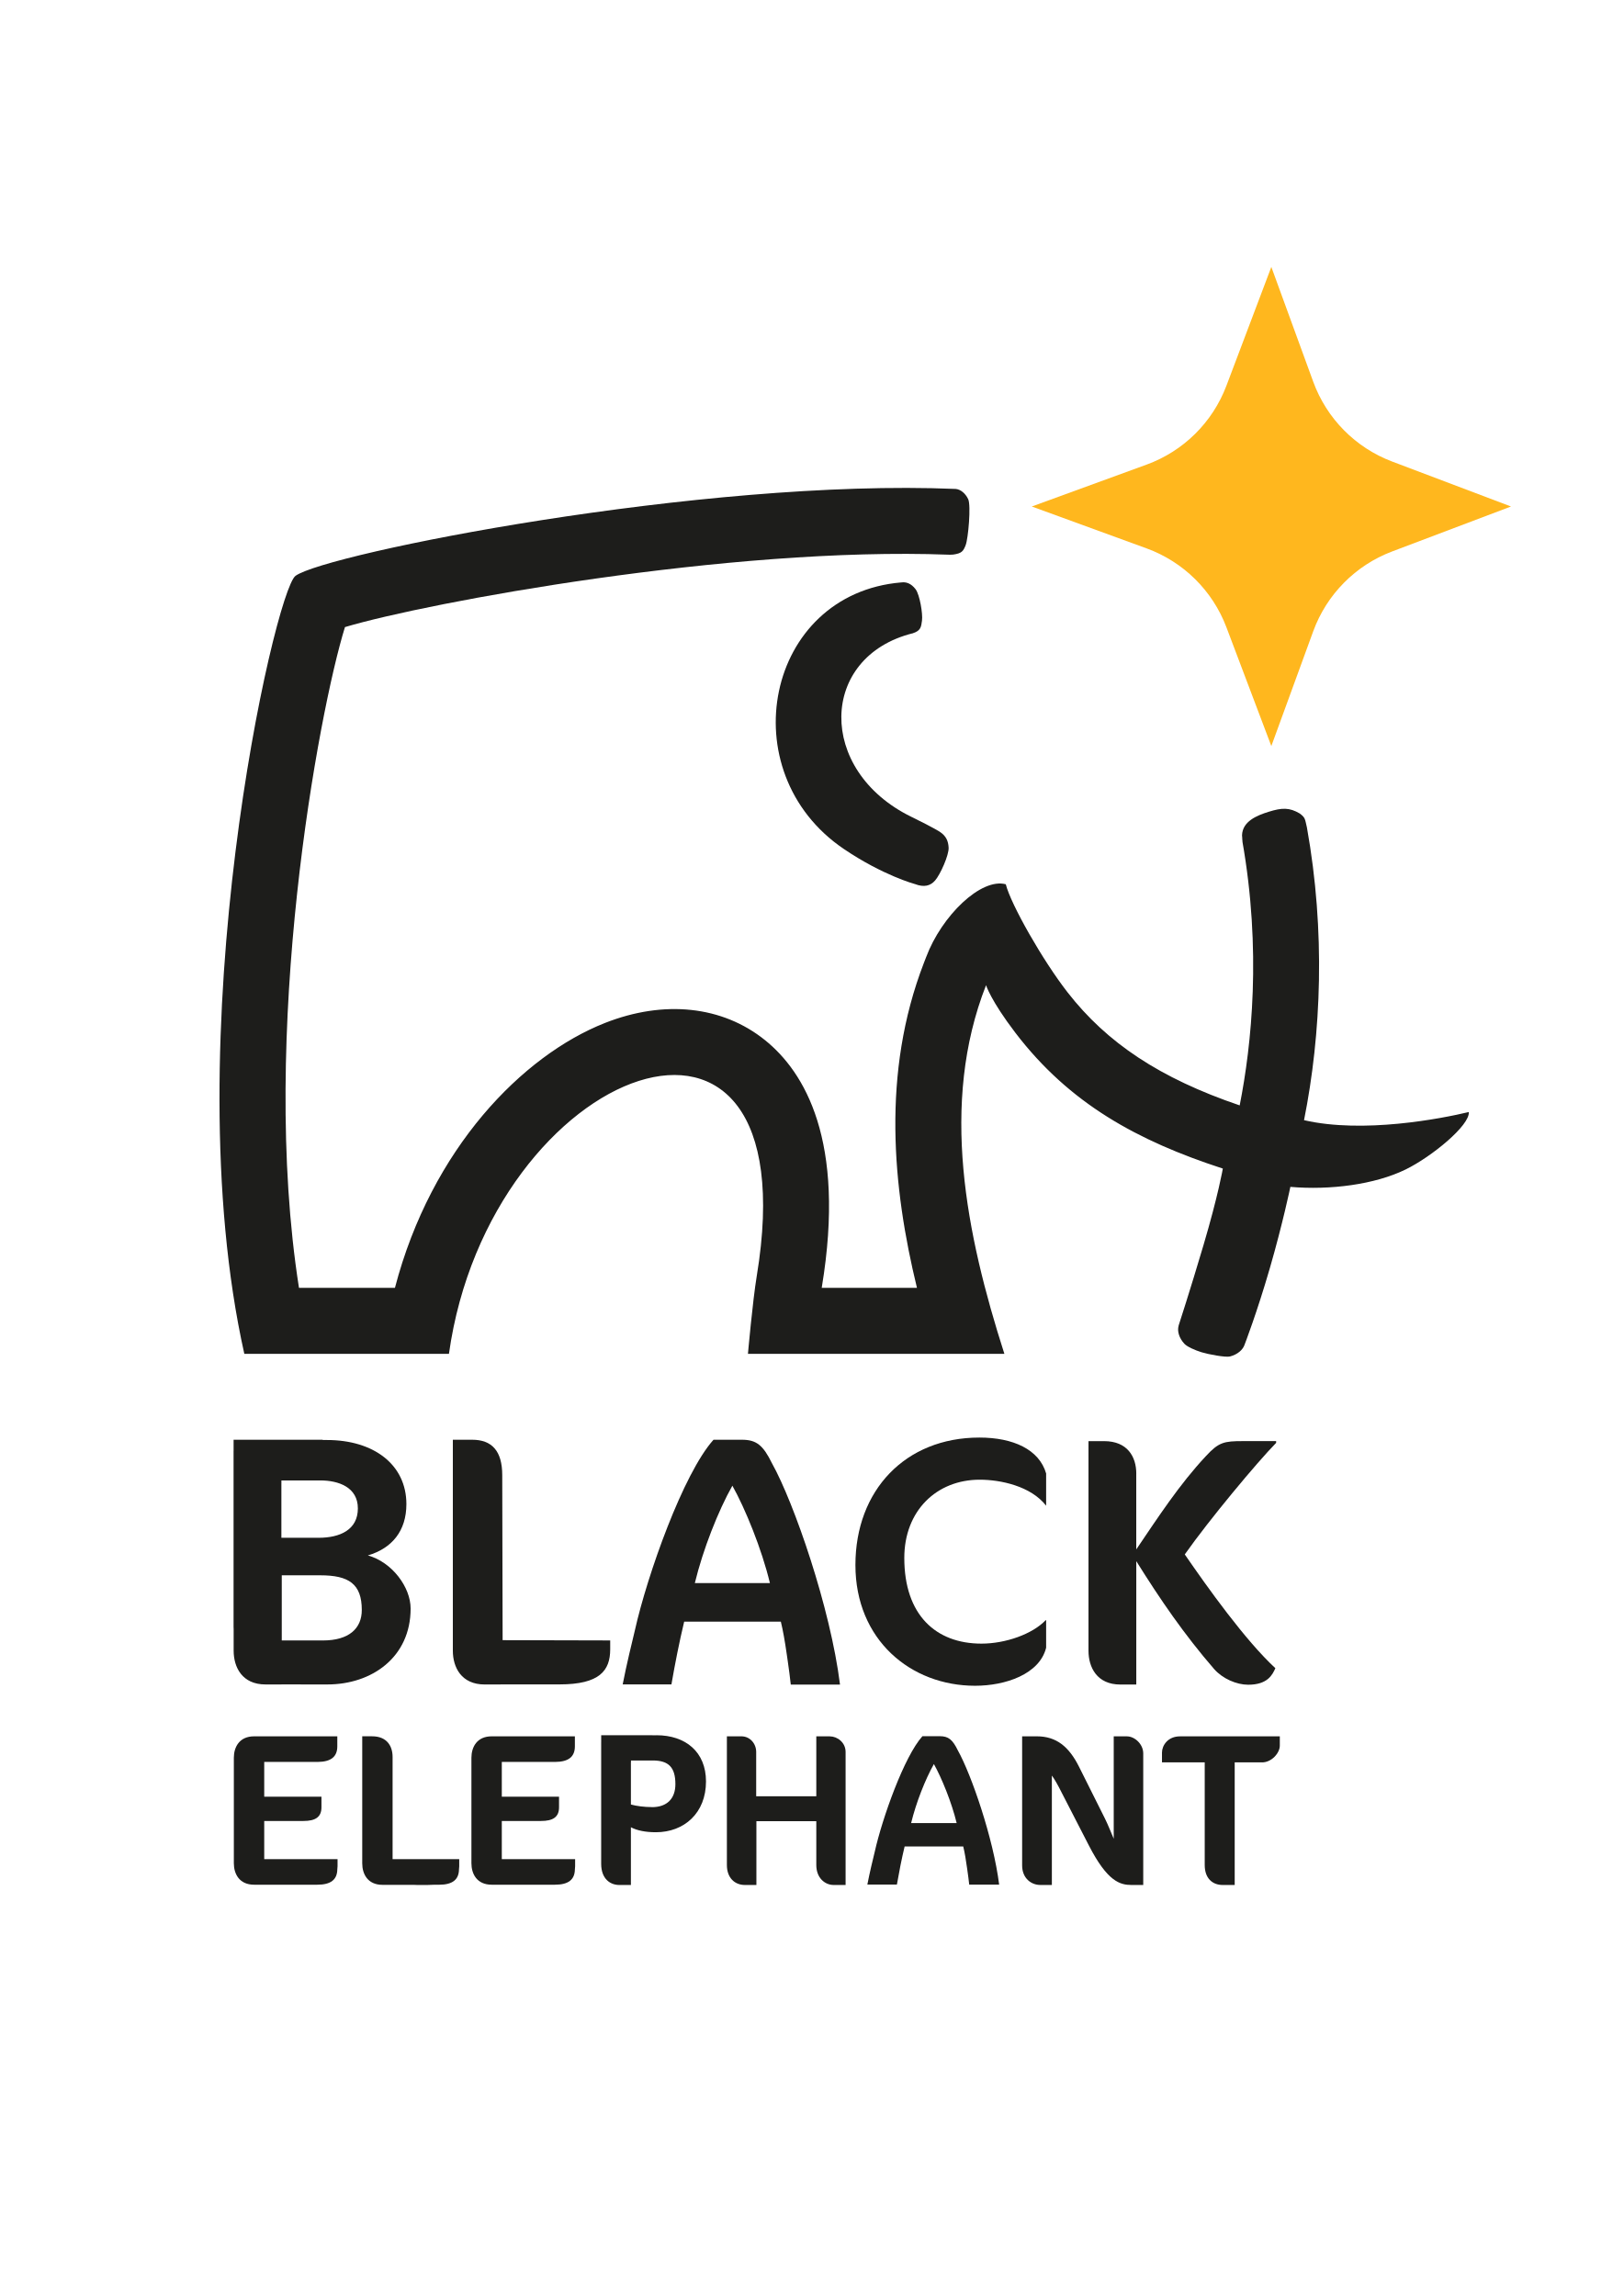
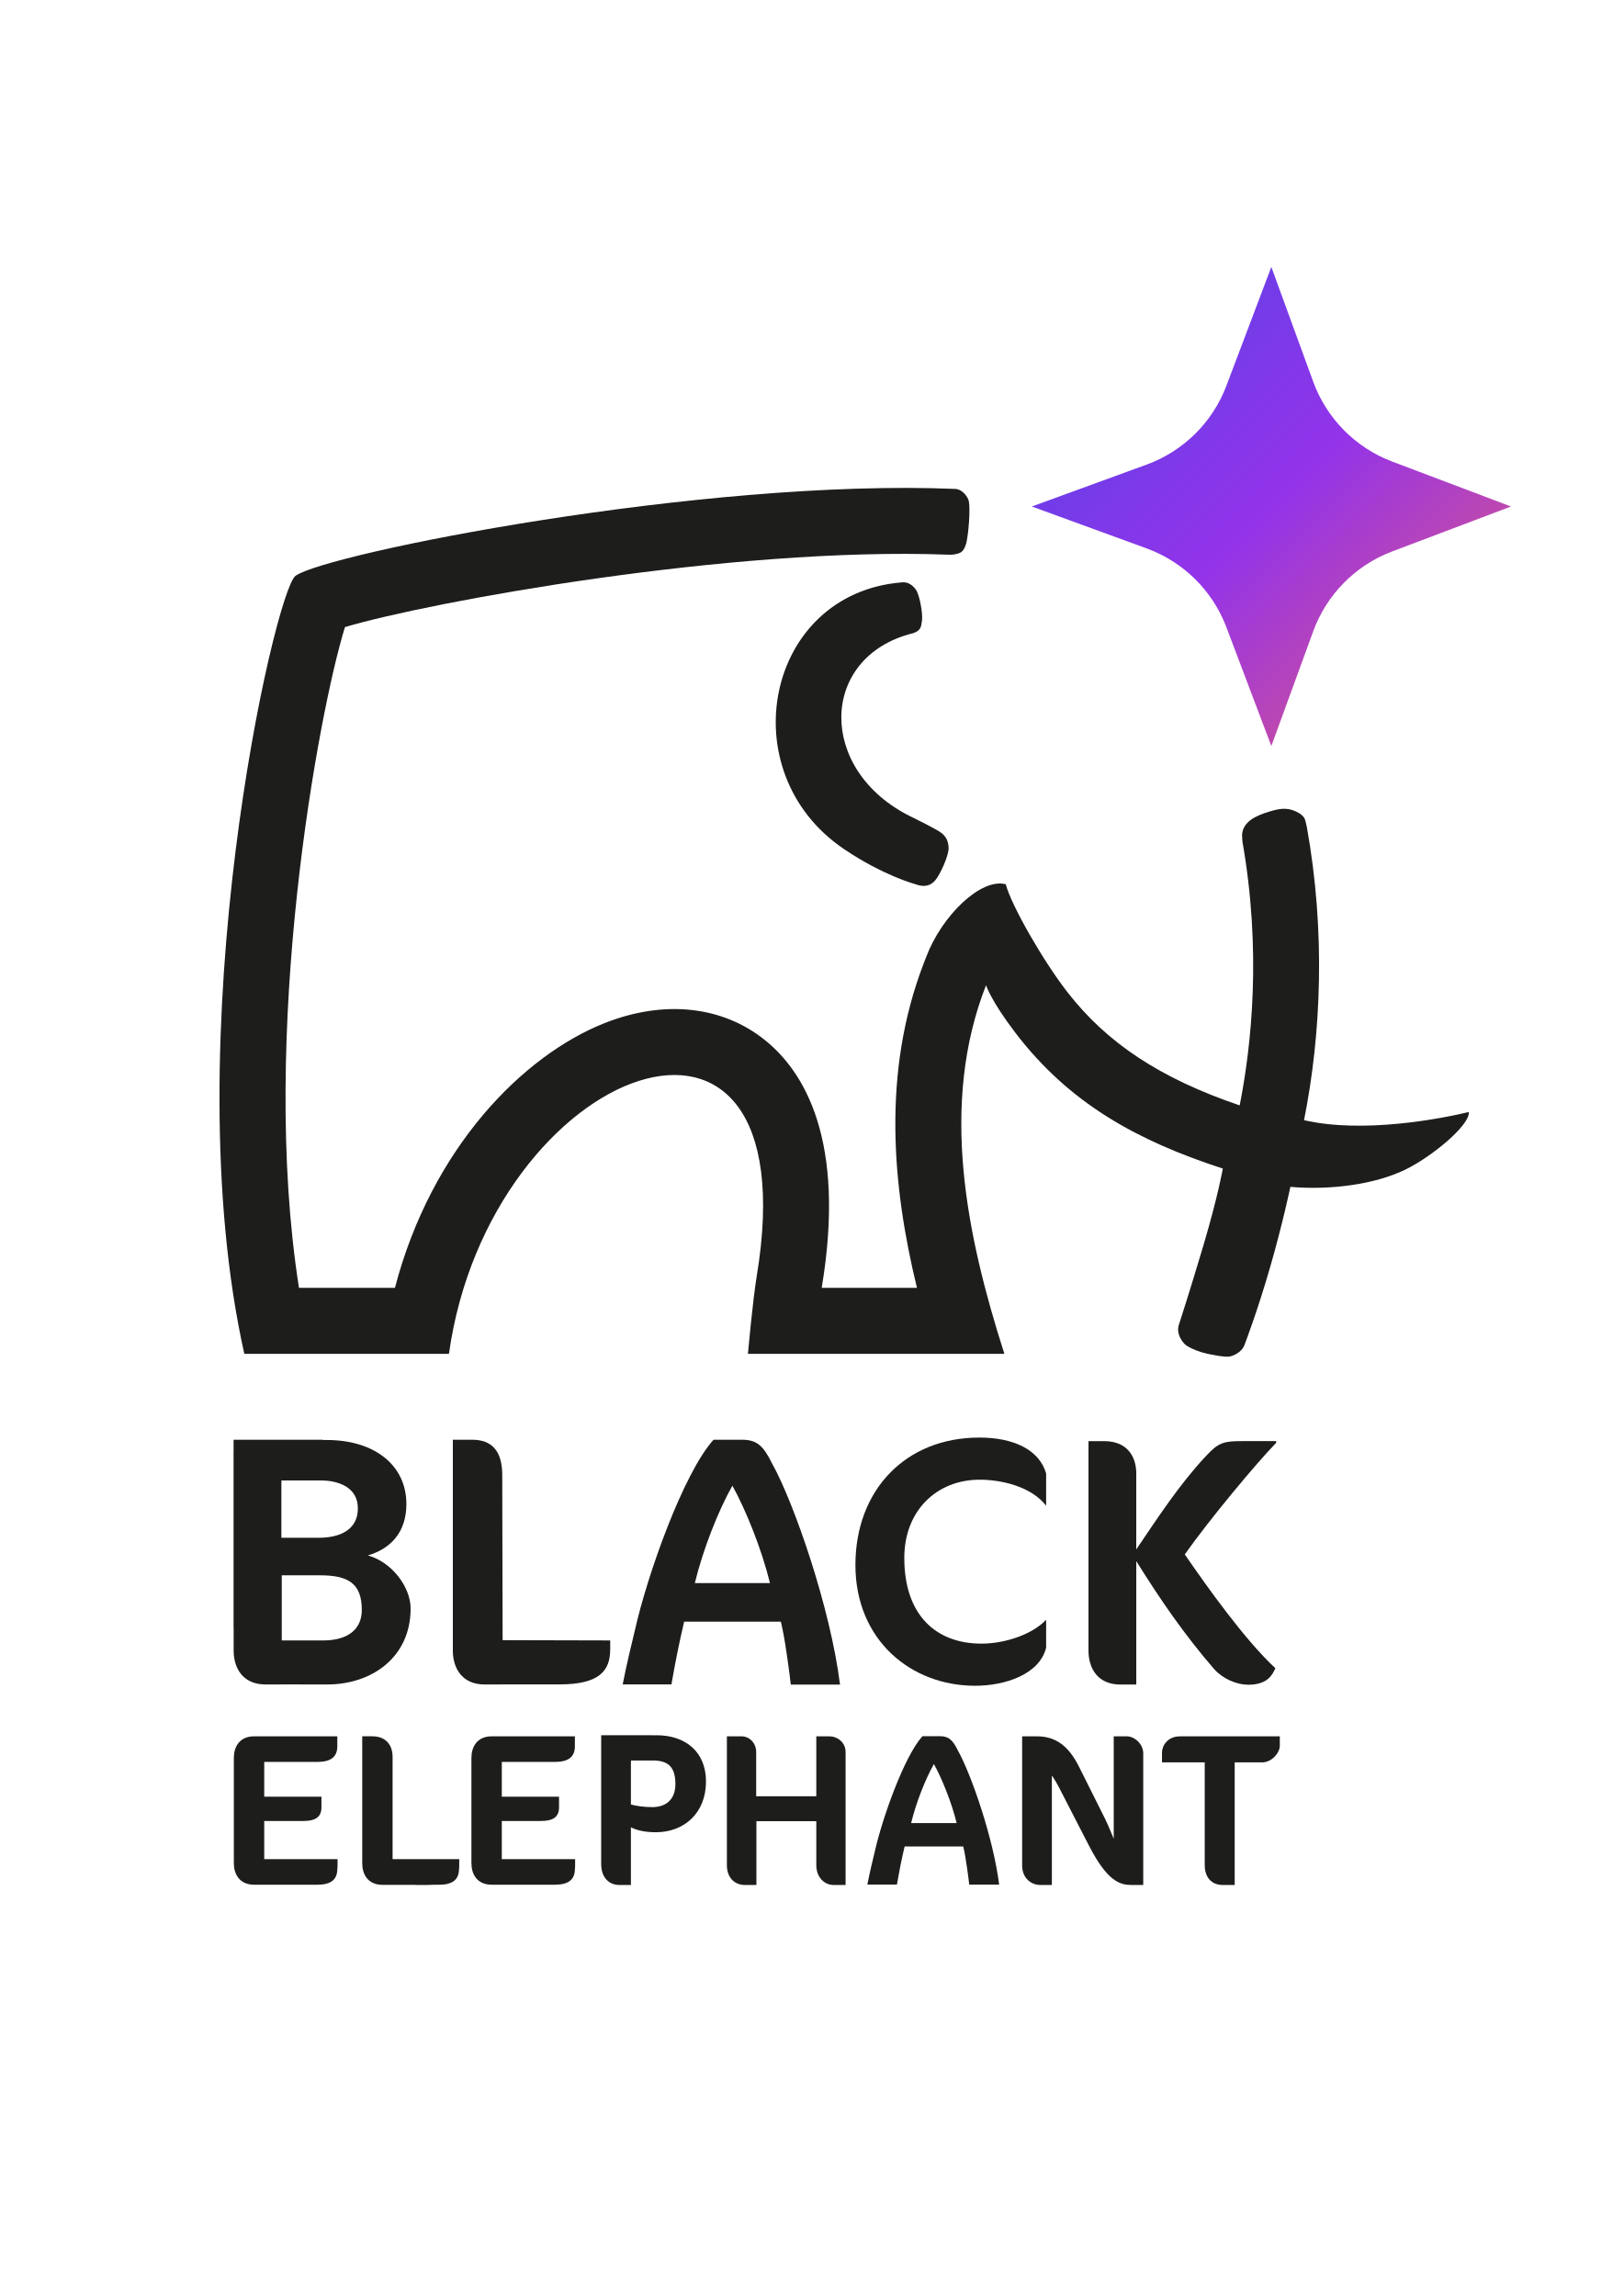
<svg xmlns="http://www.w3.org/2000/svg" id="Isolatiemodus" viewBox="0 0 595.28 841.89">
+   <defs>
+     <linearGradient id="beStar" x1="0" y1="0" x2="1" y2="1">
+       <stop offset="0" stop-color="#4F46E5" />
+       <stop offset=".5" stop-color="#9333EA" />
+       <stop offset="1" stop-color="#E85D75" />
+     </linearGradient>
+   </defs>
  <defs>
    <style>
      .cls-1 {
        fill: #1d1d1b;
      }

      .cls-2 {
-         fill: #ffb71e;
+         fill: url(#beStar);
      }
    </style>
  </defs>
  <path class="cls-2" d="M553.93,185.73l-43.56,16.48c-13.43,5.08-24,15.77-28.92,29.26l-15.36,42.09-16.47-43.56c-5.08-13.44-15.77-24-29.26-28.92l-42.09-15.36,42.09-15.36c13.5-4.92,24.18-15.48,29.26-28.92l16.47-43.56,15.36,42.09c4.92,13.5,15.49,24.18,28.92,29.26l43.56,16.48Z" />
  <g>
    <g>
      <path class="cls-1" d="M305.64,691.18c-3.18,0-6.37-2.55-6.37-7.32v-16.07h-21.96v23.39h-4.22c-3.66,0-6.6-2.55-6.6-7.32v-47.19h5.33c3.1,0,5.41,2.63,5.41,5.73v16.24h22.04v-21.96h4.93c2.78,0,5.81,2.23,5.81,5.73v48.78h-4.38Z" />
      <path class="cls-1" d="M414.84,691.18c-4.22,0-8.83-1.27-15.6-14.41l-9.95-19.34c-1.51-3.02-2.7-5.09-3.66-6.37v40.11h-4.3c-3.18,0-6.6-2.39-6.6-7.16v-47.34h5.41c7.16,0,11.78,3.82,15.44,11.14l9.55,19.1c1.11,2.23,2.39,5.49,3.18,7.32v-37.55h4.85c2.78,0,5.97,2.78,5.97,6.28v48.22h-4.3Z" />
      <path class="cls-1" d="M462.68,646.22h-10.02v44.96h-4.38c-3.82,0-6.61-2.47-6.61-7.32v-37.64h-15.67v-3.58c0-2.62,2.15-5.96,6.6-5.96h36.6v3.42c0,2.63-2.94,6.13-6.53,6.13Z" />
    </g>
    <path class="cls-1" d="M335.45,324.17h0c3.33,1.28,5.64.66,7.36-1.3,1.9-2.16,5.12-9.33,4.97-12.07-.13-2.54-1.02-4.3-3.12-5.72,0,0-1.89-1.34-10.57-5.58-34.74-17-33.82-58.75.57-67.3.49-.12-.49.18,0,0,2.91-.93,3.05-2.32,3.36-4.64.34-2.56-.85-9.53-2.34-11.49-1.66-2.18-3.49-2.75-5.21-2.51h-.05c-49.72,4.18-62.82,69.45-21.07,97.73,14.34,9.71,26.01,12.86,26.01,12.86h.08Z" />
    <path class="cls-1" d="M455.54,308.72q-.14-1.38-.19-2.43c.15-5.09,5.34-7.25,9.77-8.63,4.91-1.53,7.61-1.6,11.41.64,2.07,1.55,1.87,2.01,2.61,5.12,6.84,38.15,5.27,75.64-1.06,107.32,21.71,5.02,50.32-.57,60.4-2.98h0c.48,4.85-13.59,16.37-23.11,21.04-11.39,5.58-27.8,7.65-42.3,6.4,0,0-2.75,13.28-7.49,29.68-4.74,16.4-9.25,28.06-9.25,28.06h0c-.61,2-2.68,3.76-5.42,4.45-1.61.4-7.91-.78-10.4-1.55s-5.29-2.03-6.29-3.1c-1.92-2.07-2.7-4.61-2.12-6.62v-.06s3.99-12.2,9.12-29.51c5.4-18.24,7.09-28.06,7.09-28.06-31.32-10.19-56.24-23.82-76.09-49.84-9.01-11.81-10.72-17.4-10.72-17.4-17.04,43.48-7.34,91.28,6.72,135.17h-94.01s1.72-19.41,3.23-28.55c20.26-122.74-98-77.49-112.85,28.55h-75.02c-25.94-116.16,11.03-279.6,18.77-285.27,11.1-8.14,149.24-35.76,242.06-31.87,1.77.18,3.53,1.59,4.56,3.77,1.07,2.28.02,14.4-.94,16.86-.87,2.23-1.44,3-4.58,3.44-.54.06-1.15.04-1.67.04-80.03-3.03-191.11,17.52-221.3,26.55-9.65,31.12-31.55,148.93-16.86,242.28h35.18c13.39-51.19,46.83-85.2,76.94-97.1,21.74-8.59,43.16-6.29,58.78,6.31,14.38,11.61,29.67,36.71,20.81,90.38-.02.13-.04.27-.07.41h34.92c-8.93-36.7-13.02-78.84,2.53-119.11.09-.23.18-.47.27-.7.15-.43.43-1.11.6-1.54,5.66-15.06,20.07-29.08,29.17-26.63h0c1.85,7.4,13.62,28.07,22.72,39.72,14.35,18.39,33.67,31.38,63.03,41.36,4.4-22.28,8.04-56.97.95-97.06-.07-.31-.14-.6-.19-.87l-.09-.4c.06.23.11.46.18.7,0,0,0-.01,0-.02" />
    <path class="cls-1" d="M416.57,540.36v27.78c7.92-11.68,15.84-23.88,25.58-34.27,4.67-5.06,6.62-5.45,13.5-5.45h12.2v.65c-6.88,7.01-24.54,28.17-33.49,40.9,8.31,12.07,22.11,31.45,33.21,41.72h0c-1.08,2.42-2.83,6.06-9.97,6.06-4.28,0-9.35-2.21-12.46-5.72-10.91-12.59-19.73-25.44-28.56-39.59v45.24h-5.84c-8.57,0-11.68-6.29-11.68-12.39v-76.86h5.71c8.57,0,11.81,5.71,11.81,11.94Z" />
    <path class="cls-1" d="M383.53,594.11h-.2c-4.8,5.06-14.67,8.57-23.5,8.57-16.75,0-28.3-10.52-28.3-31.42,0-17.27,11.81-28.69,27.65-28.69,7.63,0,18.75,2.33,24.35,9.54v-11.82c-2.56-8.82-12.09-13.17-24.48-13.17-27.13,0-45.44,19.34-45.44,46.74s20.25,44.27,43.88,44.27c11.09,0,23.62-4.22,26.04-13.95v-10.07Z" />
    <path class="cls-1" d="M143.93,681.7v-37.45c.01-3.96-2.05-7.59-7.5-7.59h-3.63v46.59c0,3.88,1.98,7.88,7.43,7.88h11.39c.37.01.72.04,1.1.04h4.22c.8,0,1.54-.03,2.24-.08h1.78c4.94,0,7.24-1.87,7.31-5.58.05-.38.08-.77.09-1.18v-2.62h-24.43Z" />
    <path class="cls-1" d="M184.27,601.41l-.14-60.51c0-8.82-3.76-12.98-11.03-12.98h-7.08v77.35h0c0,6.1,3.12,12.39,11.68,12.39h5.84v-.02h18.01s3.6-.01,3.6-.01c14.67,0,18.56-5.06,18.56-12.85v-3.27h-.03l-39.44-.1Z" />
    <path class="cls-1" d="M283.04,536.59h0c-3.27-6.69-5.74-8.67-11.04-8.67h-10.41c-11.08,12.34-24.28,49.52-28.84,69.92-.83,3.39-3.18,13.07-4.46,19.79h10.92s.05,0,.07,0h6.88c1.3-7.53,2.86-15.48,4.67-23.01h35.44c.79,3.26,1.48,7.13,2.16,11.91h0s.06.39.15,1.02c.06.4.11.8.17,1.21,0,.03.01.07.02.1.38,2.66.96,6.89,1.14,8.83h10.6c.06,0,.12,0,.18,0h7.27c-3.5-28.11-16.88-66.71-24.93-81.12ZM254.74,580.47c2.99-12.34,8.57-26.48,13.76-35.7,4.67,8.31,10.78,23.24,13.76,35.7h-27.52Z" />
    <path class="cls-1" d="M366.31,691.08c-2.13-17.05-10.23-40.45-15.12-49.2-1.98-4.05-3.48-5.26-6.7-5.26h-6.31c-6.72,7.48-14.72,30.03-17.49,42.4-.51,2.05-1.93,7.93-2.7,12h6.62s.03,0,.04,0h4.17c.79-4.56,1.73-9.39,2.83-13.96h21.49c.55,2.28,1.02,5.04,1.5,8.58,0,.01,0,.02,0,.03.23,1.61.58,4.2.69,5.38h6.48s.04,0,.06,0h4.41ZM334.03,668.49c1.81-7.48,5.2-16.06,8.35-21.65,2.83,5.04,6.53,14.09,8.35,21.65h-16.69Z" />
    <path class="cls-1" d="M183.97,681.71v-13.98h0v-.02h14.38c4.38,0,6.6-1.43,6.6-5.01v-3.9h-20.98v-.02h0v-12.72h19.61c4.91-.04,7.18-1.94,7.18-5.73v-3.66h-30.5c-5.45,0-7.43,4-7.43,7.88v38.65c0,3.88,1.98,7.88,7.43,7.88h2.42s.04,0,.07,0h20.7c4.94,0,7.24-1.87,7.31-5.58,0,0,0,0,0,0,.05-.38.08-.76.09-1.18v-2.61h-26.87Z" />
    <path class="cls-1" d="M96.87,681.71v-13.98h0v-.02h14.38c4.38,0,6.6-1.43,6.6-5.01v-3.9h-20.98v-.02h0v-12.72h19.61c4.91-.04,7.18-1.94,7.18-5.73v-3.66h-30.5c-5.45,0-7.43,4-7.43,7.88v38.65c0,3.88,1.98,7.88,7.43,7.88h2.42s.04,0,.07,0h20.7c4.94,0,7.24-1.87,7.31-5.58,0,0,0,0,0,0,.05-.38.08-.76.09-1.18v-2.61h-26.87Z" />
    <path class="cls-1" d="M134.84,570.35c8.83-2.6,14.15-8.96,14.15-18.83,0-14.54-12.07-23.5-29.08-23.5h-1.55l-.1-.09h-32.62v4.11s0,0-.01,0v64.52c0,.29.02.56.03.84v7.86c0,6.1,3.12,12.39,11.68,12.39h5.84v-.02h6.77c.16,0,.31.02.47.02h9.61c16.23,0,30.51-9.92,30.51-27.84,0-7.8-6.75-17.01-15.71-19.48ZM103.16,563.86v-20.12s0,0,.01,0v-.9h7.52s.09,0,.13,0h6.62c6.62,0,13.76,2.46,13.76,10.26s-6.49,10.77-14.41,10.77h-13.63ZM118.35,601.51h-7.27s-.04,0-.06,0h-7.72v-5.51s0-.04,0-.06v-18.31h14.15c10.39,0,15.19,3.12,15.19,12.72,0,6.75-4.67,11.17-14.28,11.17Z" />
    <path class="cls-1" d="M240.69,636.28h-1.49v-.02h-18.79v2.56s-.01,0-.01,0v44.56c0,5.81,3.58,7.8,6.6,7.8h4.3v-21.17c2.23,1.19,5.33,1.83,9.15,1.83,10.42,0,18.38-7.08,18.38-18.62,0-10.9-7.56-16.95-18.14-16.95ZM239.02,662.62c-2.78,0-5.81-.39-7.72-.95v-15.44s.01,0,.02,0v-.68h4.17c.11,0,.24-.02.34-.02h3.5c5.73,0,8.28,2.46,8.28,8.67,0,5.25-3.02,8.44-8.59,8.44Z" />
  </g>
</svg>
